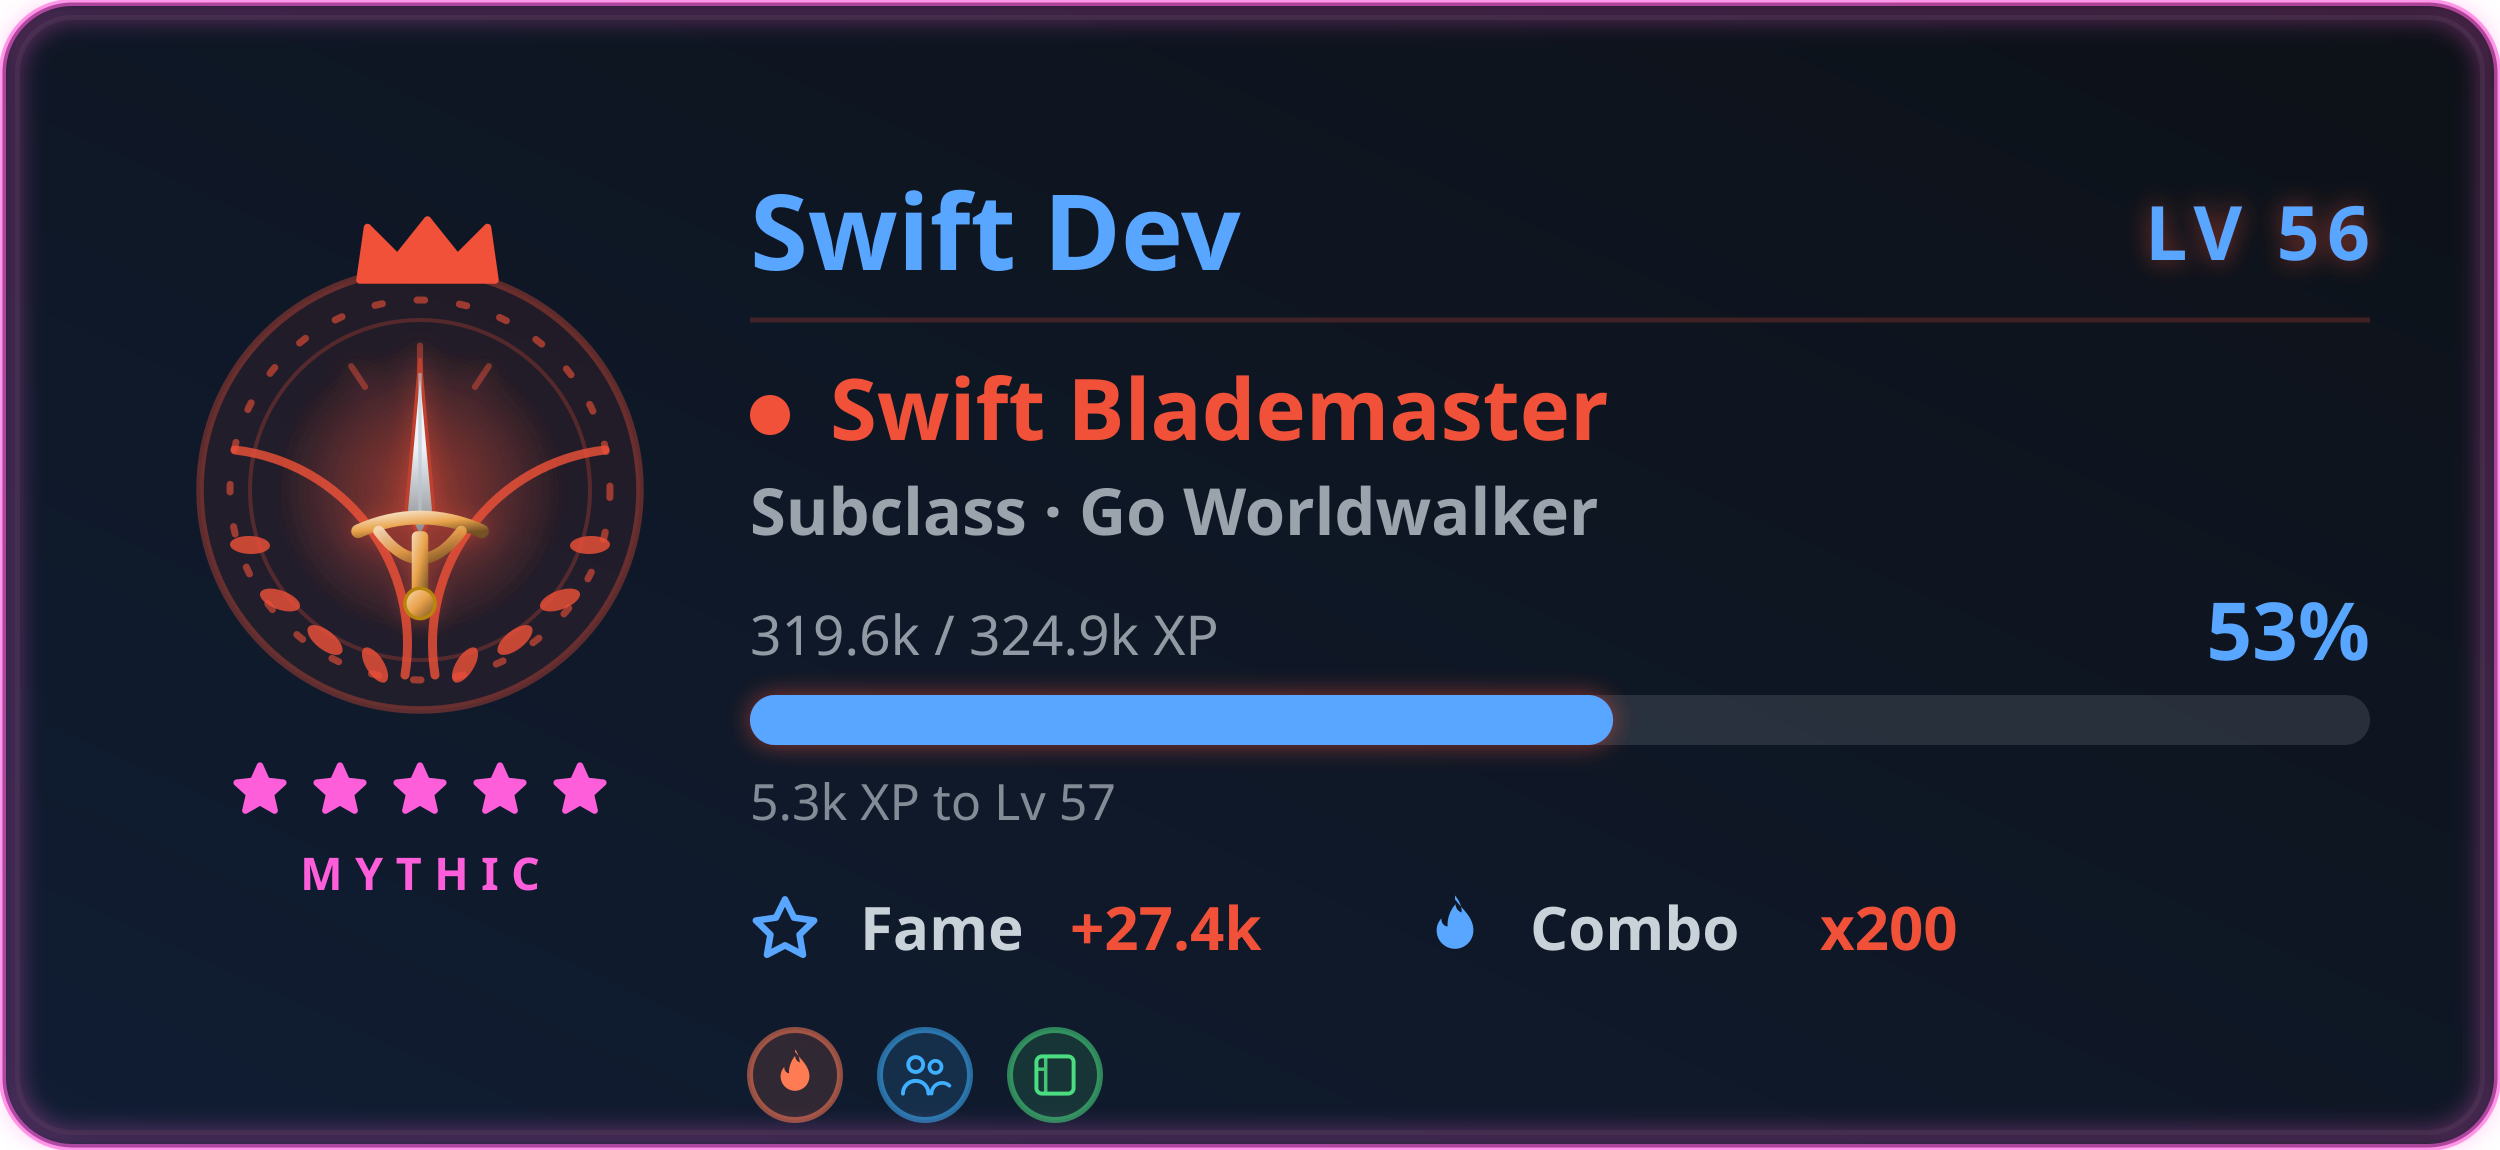
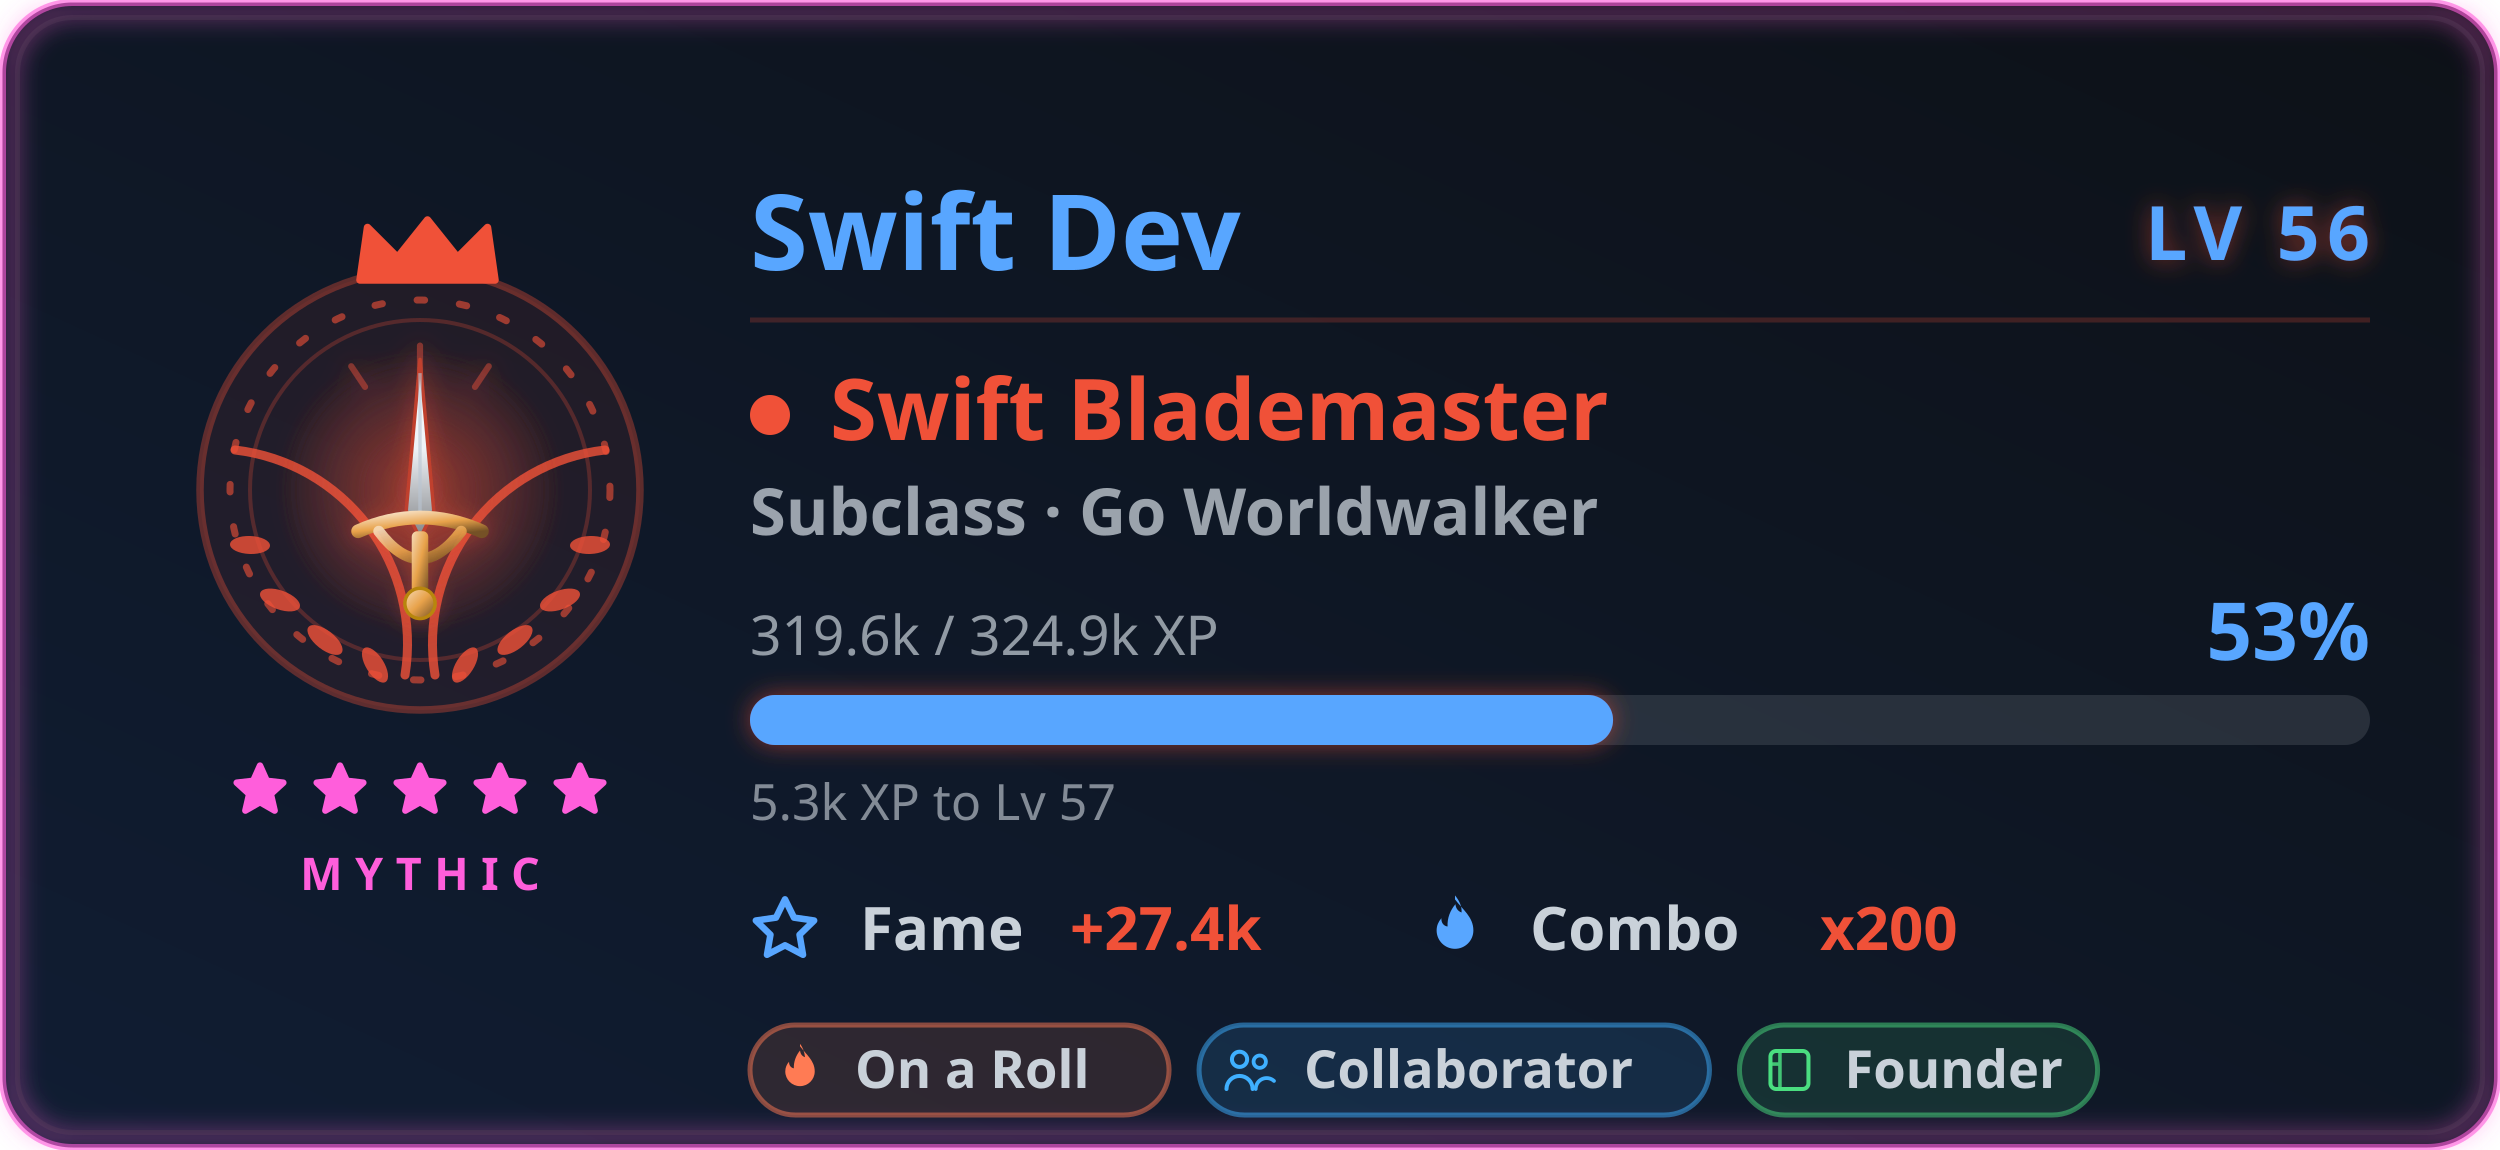
<svg xmlns="http://www.w3.org/2000/svg" width="500" height="230" viewBox="0 0 500 230" role="img" aria-labelledby="card-title-a11y card-desc-a11y">
  <style>
text { font-family: 'Segoe UI', Ubuntu, 'Helvetica Neue', sans-serif; }
.title { font-size: 18px; font-weight: 600; fill: #58a6ff; }
.title-icon { fill: #58a6ff; }
.icon { fill: #58a6ff; }


.gl-name { font-size: 21px; font-weight: 700; fill: #58a6ff; }
.gl-lvl { font-size: 15px; font-weight: 800; letter-spacing: 1.5px; fill: #58a6ff; }
.gl-class { font-size: 17px; font-weight: 700; fill: #f05138; }
.gl-sub { font-size: 13px; font-weight: 600; fill: #c9d1d9; opacity: 0.75; }
.gl-meta { font-size: 11px; fill: #c9d1d9; opacity: 0.7; }
.gl-pct { font-size: 16px; font-weight: 800; fill: #58a6ff; }
.gl-chip-label { font-size: 12px; font-weight: 600; fill: #c9d1d9; }
.gl-chip-value { font-size: 12px; font-weight: 800; fill: #f05138; }
.gl-hint { font-size: 10px; fill: #c9d1d9; opacity: 0.62; }
+ .gl-badge-label { font-size: 10.5px; font-weight: 600; }
.gl-rarity { font-size: 9px; font-weight: 700; letter-spacing: 2.5px; fill: #ff5edb; }

</style>
  <defs>
    <linearGradient id="card-bg" x1="0" y1="0" x2="1" y2="1" gradientTransform="rotate(90, 0.5, 0.5)">
      <stop offset="0.0%" stop-color="#0d1117" />
      <stop offset="100.0%" stop-color="#101d33" />
    </linearGradient>
    <filter id="card-glow" x="-50%" y="-50%" width="200%" height="200%">
      <feGaussianBlur in="SourceGraphic" stdDeviation="3" result="blur" />
      <feFlood flood-color="#58a6ff" flood-opacity="0.55" result="tint" />
      <feComposite in="tint" in2="blur" operator="in" result="softGlow" />
      <feMerge>
        <feMergeNode in="softGlow" />
        <feMergeNode in="SourceGraphic" />
      </feMerge>
    </filter>
    <filter id="gl-glow" x="-60%" y="-60%" width="220%" height="220%">
      <feGaussianBlur in="SourceGraphic" stdDeviation="2.4" result="b" />
      <feFlood flood-color="#f05138" flood-opacity="0.55" result="t" />
      <feComposite in="t" in2="b" operator="in" result="g" />
      <feMerge>
        <feMergeNode in="g" />
        <feMergeNode in="SourceGraphic" />
      </feMerge>
    </filter>
    <filter id="gl-rarity" x="-20%" y="-20%" width="140%" height="140%">
      <feGaussianBlur stdDeviation="2.4" />
    </filter>
  </defs>
  <rect x="0.5" y="0.5" width="499" height="229" rx="14" fill="url(#card-bg)" stroke="#ff5edb" stroke-width="1.4" stroke-opacity="0.6" />
  <rect x="3.5" y="3.5" width="493" height="223" rx="11" fill="none" stroke="#30363d" stroke-opacity="0.4" />
  <rect x="2" y="2" width="496" height="226" rx="13" fill="none" stroke="#ff5edb" stroke-width="3.5" stroke-opacity="0.4" filter="url(#gl-rarity)" />
  <g class="fade">
    <g class="">
      <g class="flourish">
        <g transform="translate(84,0)">
          <g transform="translate(0,98)">
            <path d="M3 37 A 39 39 0 0 1 37 -8" fill="none" stroke="#f05138" stroke-width="1.8" stroke-linecap="round" opacity="0.8" />
            <g fill="#f05138" opacity="0.8">
              <ellipse cx="9" cy="35" rx="4" ry="1.8" transform="rotate(-58 9 35)" />
              <ellipse cx="19" cy="30" rx="4.2" ry="1.9" transform="rotate(-38 19 30)" />
              <ellipse cx="28" cy="22" rx="4.2" ry="1.9" transform="rotate(-20 28 22)" />
              <ellipse cx="34" cy="11" rx="4" ry="1.8" transform="rotate(-2 34 11)" />
            </g>
          </g>
        </g>
        <g transform="translate(84,0) scale(-1,1)">
          <g transform="translate(0,98)">
            <path d="M3 37 A 39 39 0 0 1 37 -8" fill="none" stroke="#f05138" stroke-width="1.8" stroke-linecap="round" opacity="0.8" />
            <g fill="#f05138" opacity="0.8">
              <ellipse cx="9" cy="35" rx="4" ry="1.8" transform="rotate(-58 9 35)" />
              <ellipse cx="19" cy="30" rx="4.2" ry="1.9" transform="rotate(-38 19 30)" />
              <ellipse cx="28" cy="22" rx="4.2" ry="1.9" transform="rotate(-20 28 22)" />
              <ellipse cx="34" cy="11" rx="4" ry="1.8" transform="rotate(-2 34 11)" />
            </g>
          </g>
        </g>
      </g>
      <circle cx="84" cy="98" r="44" fill="#f05138" fill-opacity="0.08" stroke="#f05138" stroke-opacity="0.35" stroke-width="1.5" />
      <g class="">
        <circle cx="84" cy="98" r="38" fill="none" stroke="#f05138" stroke-opacity="0.6" stroke-width="1.4" stroke-dasharray="1.5 7" stroke-linecap="round" />
        <circle cx="84" cy="98" r="34" fill="none" stroke="#f05138" stroke-opacity="0.25" stroke-width="0.8" />
      </g>
      <g class="" filter="url(#gl-glow)">
        <svg class="" x="51" y="65" width="66" height="66" viewBox="0 0 48 48" aria-hidden="true">
          <defs>
            <radialGradient id="swHalo" cx="0.5" cy="0.5" r="0.5">
              <stop offset="0" stop-color="#f05138" stop-opacity="0.42" />
              <stop offset="1" stop-color="#f05138" stop-opacity="0" />
            </radialGradient>
            <linearGradient id="swBlade" x1="0" y1="0" x2="0" y2="1">
              <stop offset="0" stop-color="#f7f9fb" />
              <stop offset="0.5" stop-color="#eef2f7" />
              <stop offset="1" stop-color="#838588" />
            </linearGradient>
            <linearGradient id="swGold" x1="0" y1="0" x2="1" y2="1">
              <stop offset="0" stop-color="#f6dab7" />
              <stop offset="0.5" stop-color="#e8a24a" />
              <stop offset="1" stop-color="#745125" />
            </linearGradient>
          </defs>
          <circle cx="24" cy="24" r="21" fill="url(#swHalo)" />
          <g stroke="#f05138" stroke-width="0.9" stroke-opacity="0.45" stroke-linecap="round">
            <path d="M24 3 V7 M14 6 L16 9 M34 6 L32 9" />
          </g>
          <path d="M24 5 L26 27 L24 31 L22 27 Z" fill="url(#swBlade)" stroke="#c0412d" stroke-width="0.5" stroke-linejoin="round" />
          <path d="M24 7 V29" stroke="#b9c4d2" stroke-width="0.5" stroke-opacity="0.6" />
          <path d="M15 30 Q24 26 33 30" fill="none" stroke="url(#swGold)" stroke-width="2" stroke-linecap="round" />
          <path d="M18 30 Q24 38 30 30" fill="none" stroke="url(#swGold)" stroke-width="1.6" stroke-linecap="round" opacity="0.9" />
          <rect x="22.8" y="30" width="2.4" height="9" rx="0.8" fill="url(#swGold)" />
          <circle cx="24" cy="40.5" r="2.2" fill="url(#swGold)" stroke="#b8860b" stroke-width="0.5" />
        </svg>
      </g>
      <g transform="translate(69, 42.5) scale(1.5)">
        <path d="M2 9 L3 2 L7 6 L11 1 L15 6 L19 2 L20 9 Z" fill="#f05138" stroke="#f05138" stroke-width="1" stroke-linejoin="round" />
      </g>
    </g>
    <g>
      <g class="" transform="translate(45.5, 151.5) scale(0.5416667)" fill="#ff5edb" stroke="#ff5edb" stroke-width="2.4" stroke-linejoin="round" stroke-linecap="round" opacity="1">
        <path d="M12 3 L14.5 8.6 L20.6 9.3 L16 13.5 L17.4 19.6 L12 16.5 L6.6 19.6 L8 13.5 L3.4 9.3 L9.5 8.6 Z" />
      </g>
      <g class="" transform="translate(61.5, 151.5) scale(0.5416667)" fill="#ff5edb" stroke="#ff5edb" stroke-width="2.4" stroke-linejoin="round" stroke-linecap="round" opacity="1">
        <path d="M12 3 L14.5 8.6 L20.6 9.3 L16 13.5 L17.4 19.6 L12 16.5 L6.6 19.6 L8 13.5 L3.4 9.3 L9.5 8.6 Z" />
      </g>
      <g class="" transform="translate(77.5, 151.5) scale(0.5416667)" fill="#ff5edb" stroke="#ff5edb" stroke-width="2.4" stroke-linejoin="round" stroke-linecap="round" opacity="1">
        <path d="M12 3 L14.5 8.6 L20.6 9.3 L16 13.5 L17.4 19.6 L12 16.5 L6.6 19.6 L8 13.5 L3.4 9.3 L9.5 8.6 Z" />
      </g>
      <g class="" transform="translate(93.5, 151.5) scale(0.5416667)" fill="#ff5edb" stroke="#ff5edb" stroke-width="2.4" stroke-linejoin="round" stroke-linecap="round" opacity="1">
        <path d="M12 3 L14.5 8.6 L20.6 9.3 L16 13.5 L17.4 19.6 L12 16.5 L6.6 19.6 L8 13.5 L3.4 9.3 L9.5 8.6 Z" />
      </g>
      <g class="" transform="translate(109.5, 151.5) scale(0.5416667)" fill="#ff5edb" stroke="#ff5edb" stroke-width="2.4" stroke-linejoin="round" stroke-linecap="round" opacity="1">
        <path d="M12 3 L14.5 8.6 L20.6 9.3 L16 13.5 L17.4 19.6 L12 16.5 L6.6 19.6 L8 13.5 L3.4 9.3 L9.5 8.6 Z" />
      </g>
    </g>
    <text class="gl-rarity" x="84" y="178" text-anchor="middle">MYTHIC</text>
  </g>
  <g class="fade" style="animation-delay:.15s">
    <text class="gl-name" x="150" y="54">Swift Dev</text>
    <text class="gl-lvl glow-pulse" x="474" y="52" text-anchor="end" filter="url(#gl-glow)">LV 56</text>
    <line x1="150" y1="64" x2="474" y2="64" stroke="#f05138" stroke-opacity="0.22" stroke-width="1" />
    <circle cx="154" cy="83" r="4" fill="#f05138" />
    <text class="gl-class" x="166" y="88">Swift Blademaster</text>
    <text class="gl-sub" x="150" y="107">Subclass · Go Worldwalker</text>
    <text class="gl-meta" x="150" y="131">319.6k / 324.9k XP</text>
    <text class="gl-pct " x="474" y="132" text-anchor="end">53%</text>
    <rect x="150" y="139" width="324" height="10" rx="5" fill="#c9d1d9" fill-opacity="0.14" />
    <rect class="xp-fill " x="150" y="139" width="172.609" height="10" rx="5" fill="#58a6ff" filter="url(#gl-glow)" />
    <text class="gl-hint" x="150" y="164">5.3k XP to Lv 57</text>
    <g transform="translate(150, 190)">
      <svg class="icon" x="0" y="-11" width="14" height="14" viewBox="0 0 16 16" aria-hidden="true">
        <path fill-rule="evenodd" d="M8 .25a.75.75 0 0 1 .673.418l1.882 3.815 4.21.612a.75.75 0 0 1 .416 1.279l-3.046 2.97.719 4.192a.75.75 0 0 1-1.088.791L8 12.347l-3.766 1.98a.75.75 0 0 1-1.088-.79l.72-4.194L.818 6.374a.75.75 0 0 1 .416-1.28l4.21-.611L7.327.668A.75.75 0 0 1 8 .25zm0 2.445L6.615 5.5a.75.75 0 0 1-.564.41l-3.097.45 2.24 2.184a.75.75 0 0 1 .216.664l-.528 3.084 2.769-1.456a.75.75 0 0 1 .698 0l2.77 1.456-.53-3.084a.75.75 0 0 1 .216-.664l2.24-2.183-3.096-.45a.75.75 0 0 1-.564-.41L8 2.694v.001z" />
      </svg>
      <text class="gl-chip-label" x="22" y="0">Fame</text>
      <text class="gl-chip-value" x="64" y="0">+27.4k</text>
    </g>
    <g transform="translate(284, 190)">
      <svg class="icon" x="0" y="-11" width="14" height="14" viewBox="0 0 16 16" aria-hidden="true">
        <path fill-rule="evenodd" d="M8 1c1.7 2.3 4.2 4 4.2 7.1a4.2 4.2 0 0 1-8.4 0c0-1.1.4-2 1.1-2.8-.1 1 .5 1.8 1.4 1.9-.1-1.9.6-3.7 1.8-5.1.1 1 .6 1.6 1.4 1.9.1-1.4-.5-2.7-1.5-3.9z" />
      </svg>
      <text class="gl-chip-label" x="22" y="0">Combo</text>
      <text class="gl-chip-value" x="80" y="0">x200</text>
    </g>
  </g>
  <g class="fade" style="animation-delay:.2s">
-     <g transform="translate(159, 215)">
-       <g transform="translate(0, 0)">
-         <circle r="9" fill="#ff7b54" fill-opacity="0.14" stroke="#ff7b54" stroke-opacity="0.55" stroke-width="1.2" />
-         <g transform="translate(-5.58, -5.58) scale(0.465)">
-           <path d="M12 2c2.5 3.4 6.2 6 6.2 10.6a6.2 6.2 0 0 1-12.4 0c0-1.6.6-3 1.6-4.1-.1 1.5.8 2.6 2 2.8-.1-2.8.9-5.4 2.6-7.5.2 1.5.9 2.4 2.1 2.8-.2-2-.8-4-2.1-5.6Z" fill="#ff7b54" />
-         </g>
+     <g>
+       <rect x="150" y="205" width="83.81" height="18" rx="9" fill="#ff7b54" fill-opacity="0.13" stroke="#ff7b54" stroke-opacity="0.5" stroke-width="1" />
+       <g transform="translate(154.3, 208.3) scale(0.475)">
+         <path d="M12 2c2.5 3.4 6.2 6 6.2 10.6a6.2 6.2 0 0 1-12.4 0c0-1.6.6-3 1.6-4.1-.1 1.5.8 2.6 2 2.8-.1-2.8.9-5.4 2.6-7.5.2 1.5.9 2.4 2.1 2.8-.2-2-.8-4-2.1-5.6Z" fill="#ff7b54" />
      </g>
-       <g transform="translate(26, 0)">
-         <circle r="9" fill="#3fb0ff" fill-opacity="0.14" stroke="#3fb0ff" stroke-opacity="0.55" stroke-width="1.2" />
-         <g transform="translate(-5.58, -5.58) scale(0.465)">
-           <circle cx="8" cy="7.5" r="3.2" fill="none" stroke="#3fb0ff" stroke-width="1.7" />
-           <path d="M2.5 20a5.5 5.5 0 0 1 11 0" fill="none" stroke="#3fb0ff" stroke-width="1.7" stroke-linecap="round" />
-           <circle cx="16.5" cy="8.5" r="2.6" fill="none" stroke="#3fb0ff" stroke-width="1.6" />
-           <path d="M14.8 20a4.6 4.6 0 0 1 7.7-3.4" fill="none" stroke="#3fb0ff" stroke-width="1.6" stroke-linecap="round" />
-         </g>
+       <text class="gl-badge-label" x="171" y="217.6" fill="#c9d1d9">On a Roll</text>
+     </g>
+     <g>
+       <rect x="239.81" y="205" width="102.08" height="18" rx="9" fill="#3fb0ff" fill-opacity="0.13" stroke="#3fb0ff" stroke-opacity="0.5" stroke-width="1" />
+       <g transform="translate(244.11, 208.3) scale(0.475)">
+         <circle cx="8" cy="7.5" r="3.2" fill="none" stroke="#3fb0ff" stroke-width="1.7" />
+         <path d="M2.5 20a5.5 5.5 0 0 1 11 0" fill="none" stroke="#3fb0ff" stroke-width="1.7" stroke-linecap="round" />
+         <circle cx="16.5" cy="8.5" r="2.6" fill="none" stroke="#3fb0ff" stroke-width="1.6" />
+         <path d="M14.8 20a4.6 4.6 0 0 1 7.7-3.4" fill="none" stroke="#3fb0ff" stroke-width="1.6" stroke-linecap="round" />
      </g>
-       <g transform="translate(52, 0)">
-         <circle r="9" fill="#4ade80" fill-opacity="0.14" stroke="#4ade80" stroke-opacity="0.55" stroke-width="1.2" />
-         <g transform="translate(-5.58, -5.58) scale(0.465)">
-           <rect x="4" y="4" width="16" height="16" rx="2.4" fill="none" stroke="#4ade80" stroke-width="1.7" />
-           <path d="M8 4v16 M4 9.5h4" fill="none" stroke="#4ade80" stroke-width="1.5" opacity="0.85" />
-         </g>
+       <text class="gl-badge-label" x="260.81" y="217.6" fill="#c9d1d9">Collaborator</text>
+     </g>
+     <g>
+       <rect x="347.89" y="205" width="71.63" height="18" rx="9" fill="#4ade80" fill-opacity="0.13" stroke="#4ade80" stroke-opacity="0.5" stroke-width="1" />
+       <g transform="translate(352.19, 208.3) scale(0.475)">
+         <rect x="4" y="4" width="16" height="16" rx="2.4" fill="none" stroke="#4ade80" stroke-width="1.7" />
+         <path d="M8 4v16 M4 9.5h4" fill="none" stroke="#4ade80" stroke-width="1.5" opacity="0.85" />
      </g>
+       <text class="gl-badge-label" x="368.89" y="217.6" fill="#c9d1d9">Founder</text>
    </g>
  </g>
</svg>
